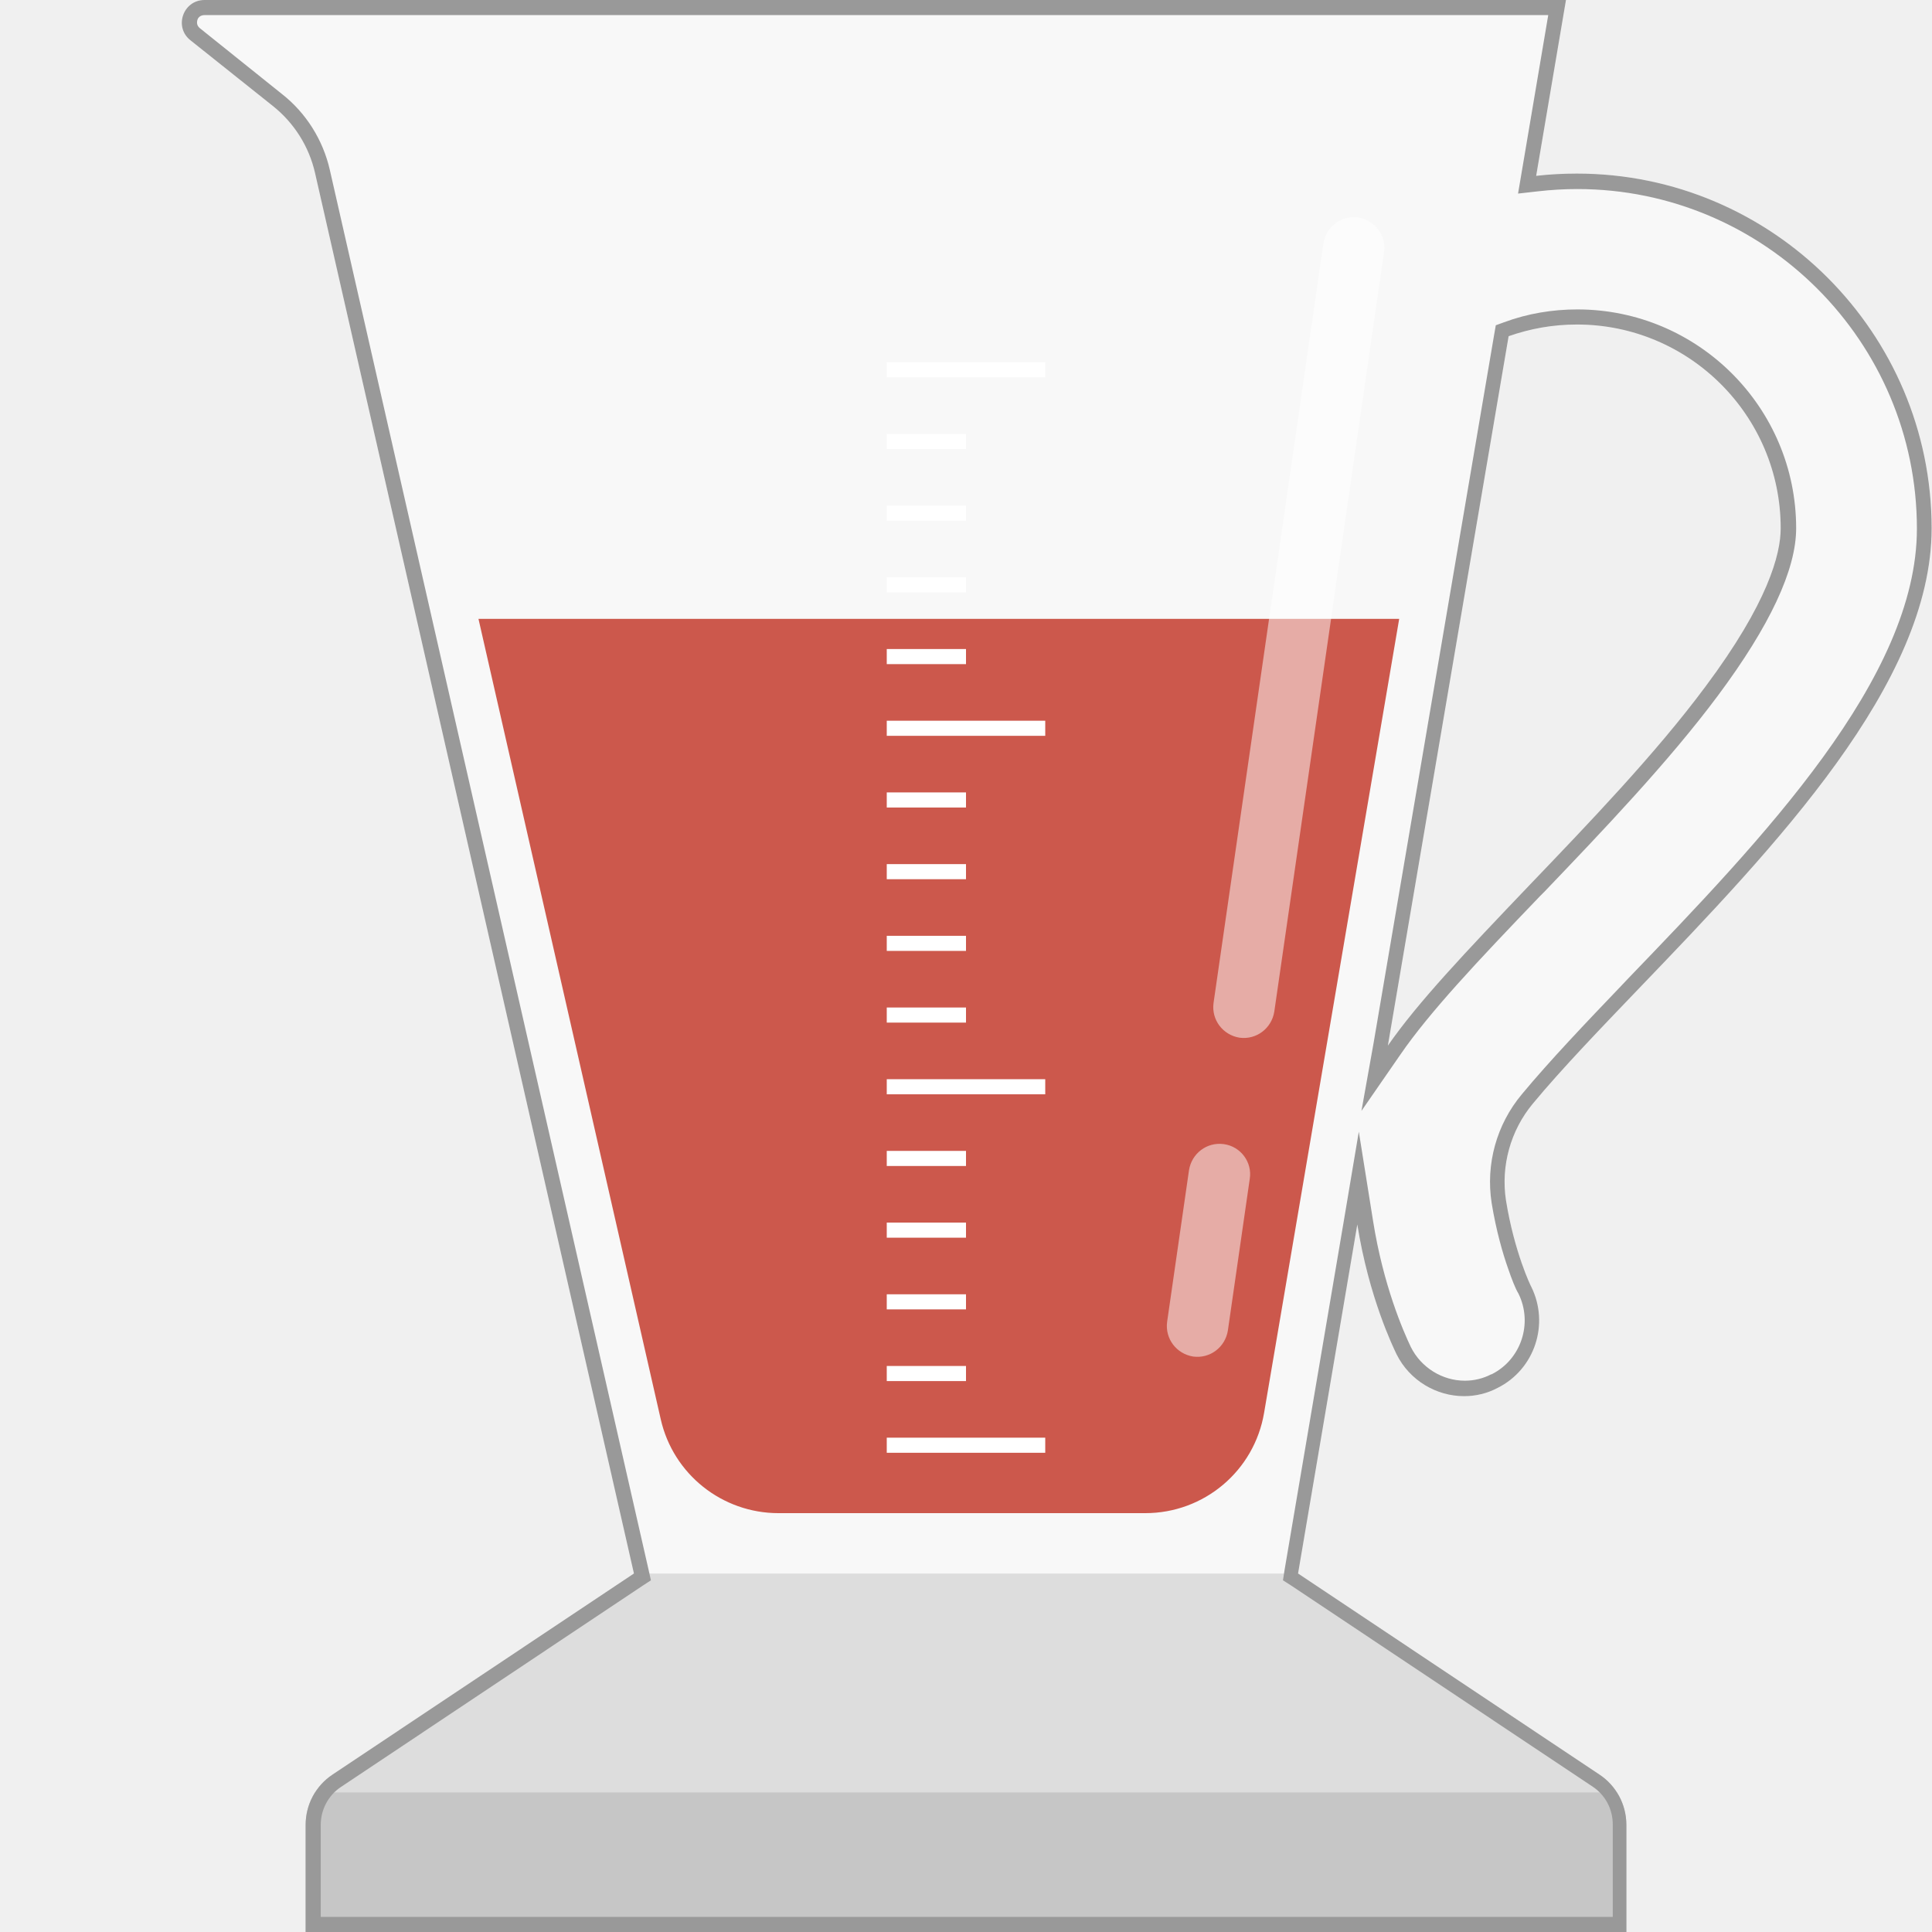
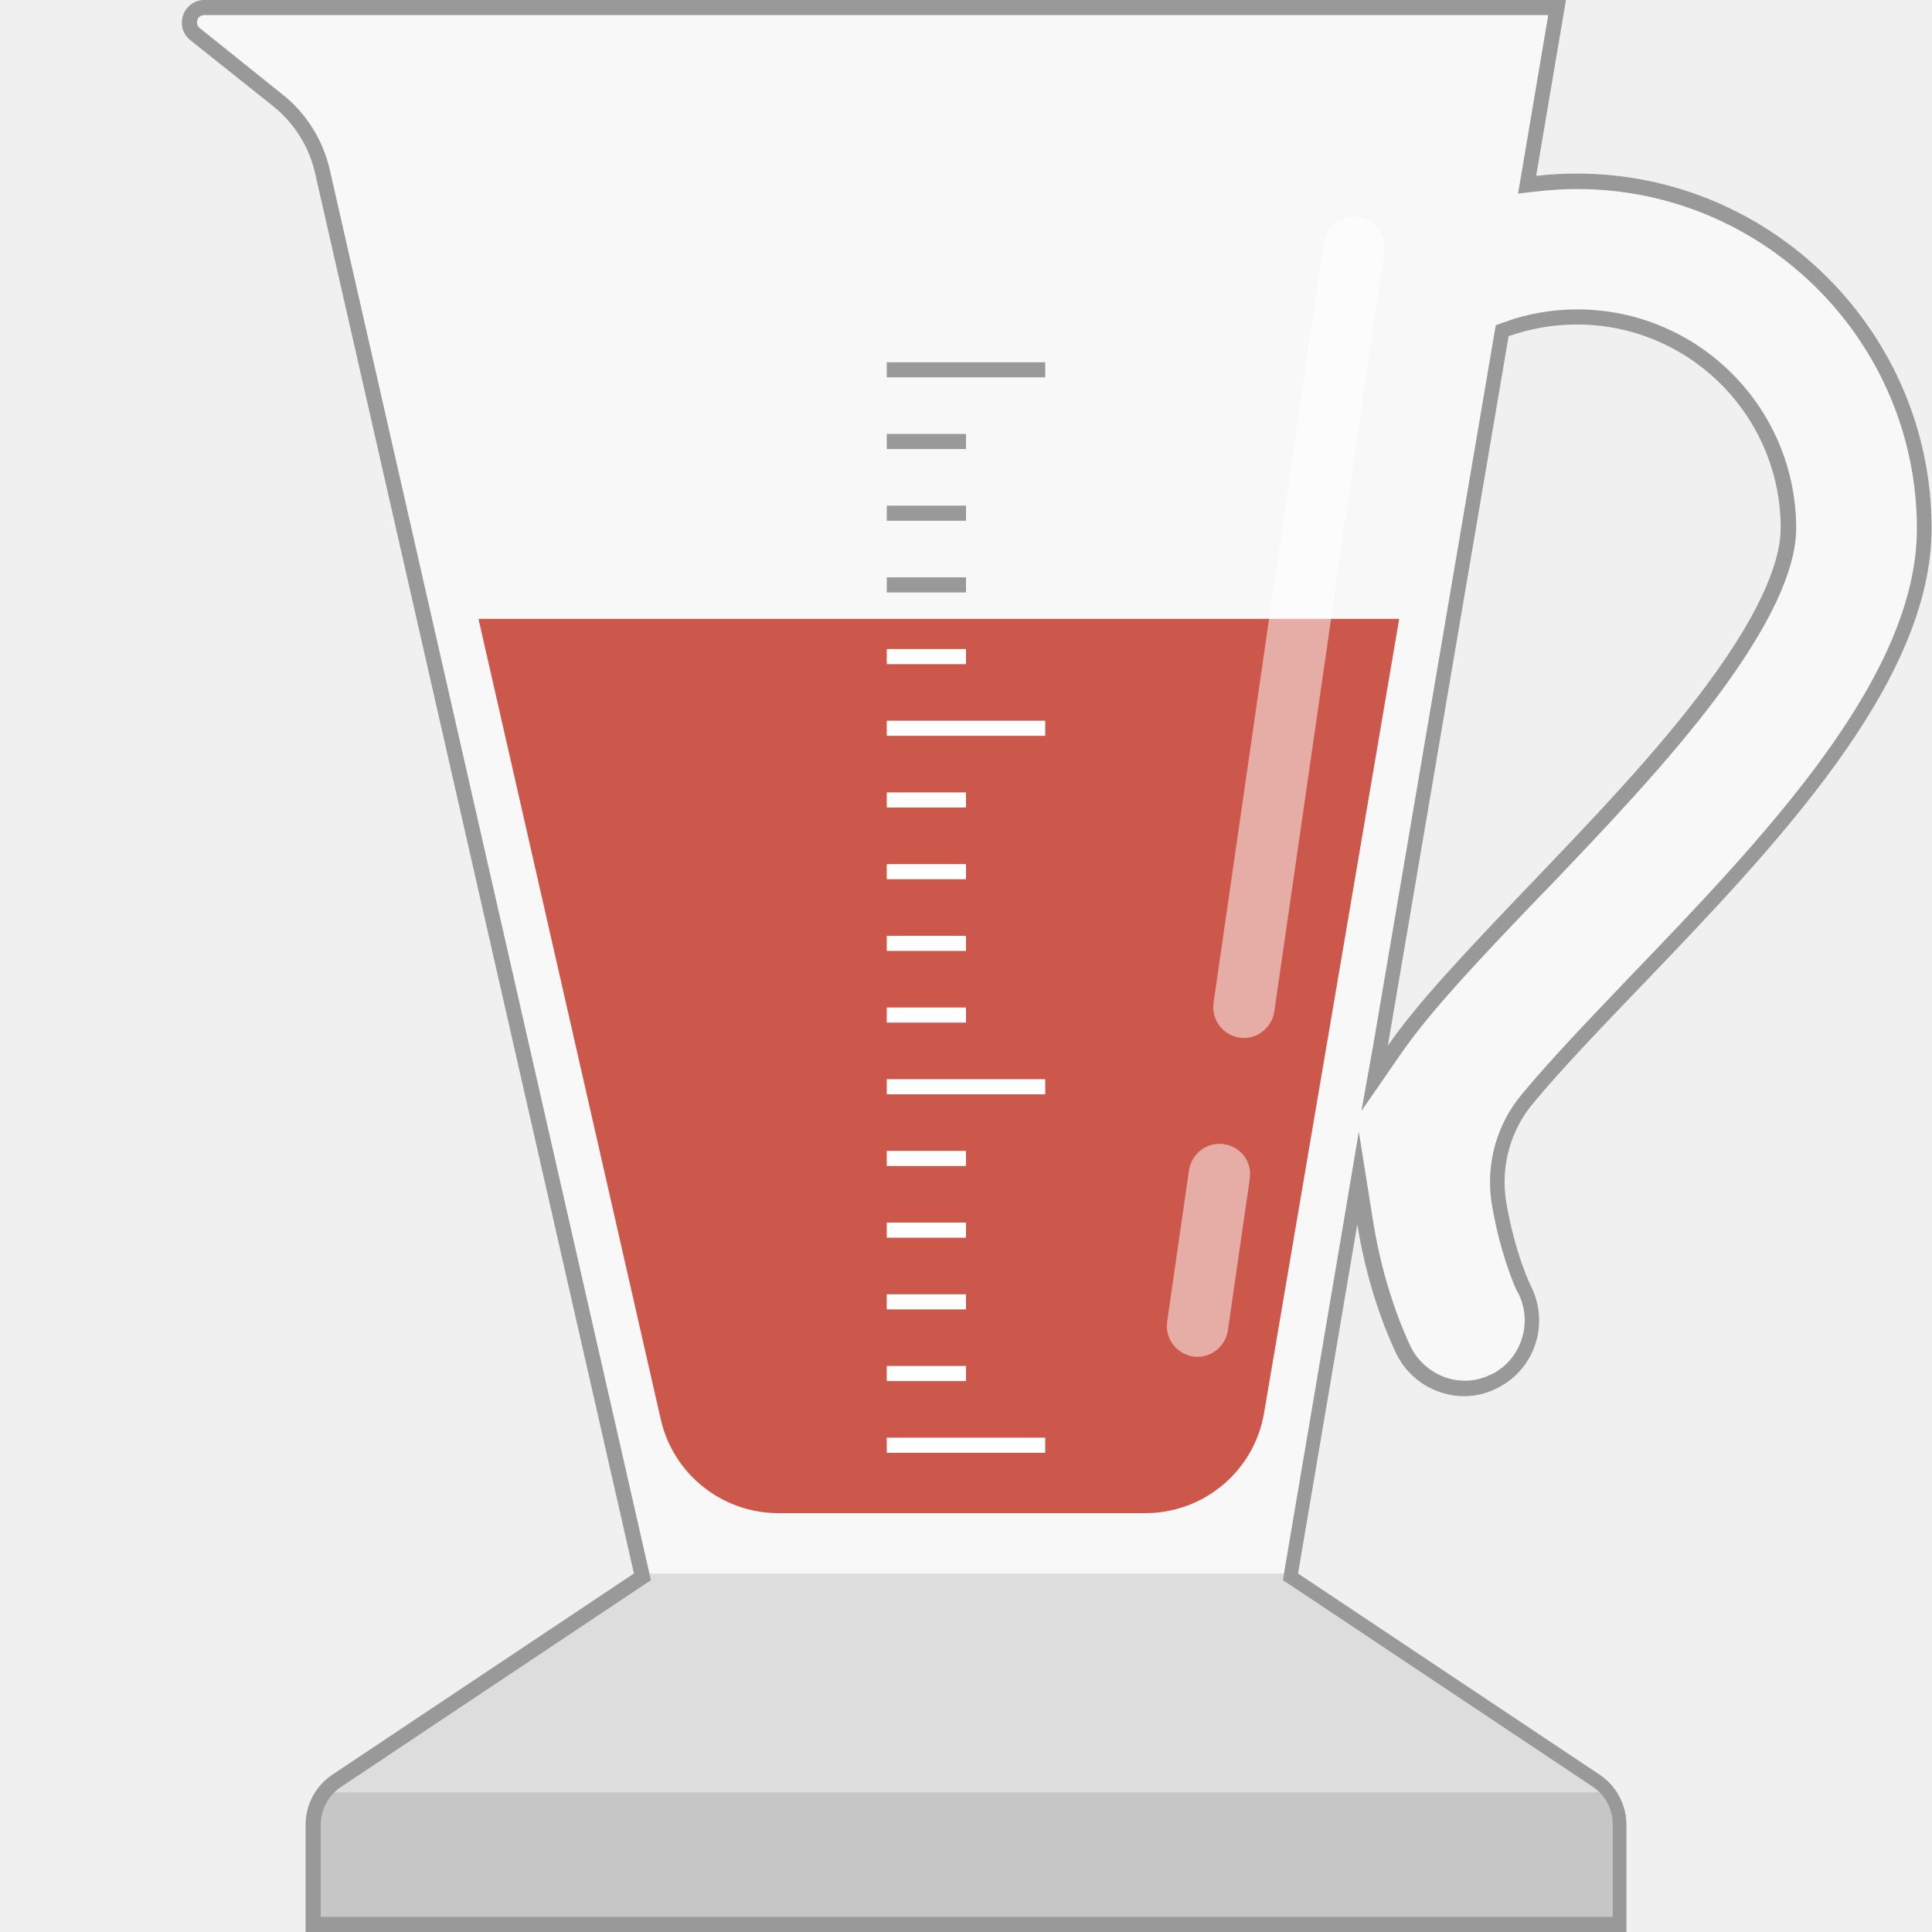
<svg xmlns="http://www.w3.org/2000/svg" version="1.1" id="icon" x="0" y="0" viewBox="0 0 512 512" xml:space="preserve">
-   <style type="text/css">.st1{opacity:.15;fill:#444;enable-background:new}</style>
+   <style type="text/css">.st1{opacity:.15;fill:#444;enable-background:new}.st4{fill:#999}</style>
  <path d="M434.1 262.2c36.5-38 77.8-81.1 77.8-122.2 0-51.8-42.2-94-94-94-3.7 0-7.3.2-10.8.6L415 0H54.2c-5.7 0-8.2 7.2-3.7 10.7L72.2 28c5.7 4.5 9.7 10.8 11.3 17.9L168 417l-79.9 53.3c-4.5 3-7.1 8-7.1 13.3V512h350v-28.4c0-5.4-2.7-10.4-7.1-13.3L344 417l15.7-92.5c3.1 19.4 9.5 32.5 10.4 34.4 3.5 7 10.6 11.1 17.9 11.1 3 0 6.1-.7 8.9-2.2 9.8-4.9 13.8-16.9 8.9-26.8-.1-.1-4.5-9.2-6.7-22.9-1.4-9.1 1.2-18.5 7.1-25.6 7.6-9.2 18.8-20.8 27.9-30.3zm-66.3 14.9l32-188c5.7-2 11.7-3.1 18.1-3.1 29.8 0 54 24.2 54 54 0 6.9-3.4 19.8-19.9 41.9-13.2 17.8-31 36.3-46.7 52.7-17 17.8-29.6 31.1-37.5 42.5z" fill="#f8f8f8" />
  <path class="st1" d="M428.5 475h-345c-1.6 2.5-2.5 5.5-2.5 8.6V512h350v-28.4c0-3.1-.9-6.1-2.5-8.6z" />
  <path class="st1" d="M344 417H168l-79.9 53.3c-4.5 3-7.1 8-7.1 13.3V512h350v-28.4c0-5.3-2.7-10.3-7.1-13.3L344 417z" />
  <path d="M126.8 164l48.3 212.1c3.3 14.6 16.3 24.9 31.2 24.9h97.2c15.6 0 28.9-11.2 31.5-26.6L370.8 164h-244z" fill="#cc584c" />
-   <path d="M235 381h42v4h-42zm0-95h42v4h-42zm0-95h42v4h-42zm0-95h42v4h-42zm0 266h21v4h-21zm0-19h21v4h-21zm0-19h21v4h-21zm0-19h21v4h-21zm0-38h21v4h-21zm0-19h21v4h-21zm0-19h21v4h-21zm0-19h21v4h-21zm0-38h21v4h-21zm0-19h21v4h-21zm0-19h21v4h-21zm0-19h21v4h-21z" fill="#fff" />
+   <path d="M235 381h42v4h-42v-4zm0-95h42v4h-42v-4zm0-95h42v4h-42v-4zm0 171h21v4h-21v-4zm0-19h21v4h-21v-4zm0-19h21v4h-21v-4zm0-19h21v4h-21v-4zm0-38h21v4h-21v-4zm0-19h21v4h-21v-4zm0-19h21v4h-21v-4zm0-19h21v4h-21v-4zm0-38h21v4h-21v-4z" fill="#fff" />
+   <path class="st4" d="M235 96h42v4h-42v-4zm0 57h21v4h-21v-4zm0-19h21v4h-21v-4zm0-19h21v4h-21v-4z" />
  <path d="M359.9 57.6c-4.5-.6-8.5 2.5-9.2 6.9l-29.1 201.3c-.6 4.5 2.5 8.5 6.9 9.2 4.5.6 8.5-2.5 9.2-6.9l29.1-201.3c.7-4.4-2.5-8.5-6.9-9.2zm-35.6 245.6c-4.5-.6-8.5 2.5-9.2 6.9l-5.8 40.2c-.6 4.5 2.5 8.5 6.9 9.2 4.5.6 8.5-2.5 9.2-6.9l5.8-40.2c.7-4.4-2.4-8.6-6.9-9.2z" opacity=".5" fill="#fff" />
-   <path d="M410.3 4l-7.1 42-.9 5.3 5.3-.6c3.5-.4 7-.6 10.4-.6 49.6 0 90 40.4 90 90 0 39.6-40.7 82-76.7 119.4l-1.7 1.8c-9 9.4-19.1 20-26.3 28.7-6.7 8-9.6 18.5-8 28.8 1.2 7.4 3 13.5 4.3 17.2 1.1 3.2 2 5.5 2.8 6.8 3.9 7.9.7 17.5-7.1 21.4h-.1c-2.1 1.1-4.5 1.7-7 1.7-6 0-11.6-3.5-14.3-8.9-2.1-4.4-7.3-16.4-10-33.3l-3.8-23.8-4 23.8-15.7 92.5-.4 2.6 2.2 1.4 79.9 53.3c3.3 2.2 5.3 5.9 5.3 10V508H85v-24.4c0-4 2-7.8 5.3-10l79.9-53.3 2.3-1.5-.6-2.7L87.4 45c-1.8-7.9-6.3-15.1-12.7-20.1L53 7.5c-1-.8-.8-1.7-.7-2.2.1-.4.6-1.3 1.9-1.3h356.1m-49.5 290.4l10.3-14.9c7.7-11.2 20.2-24.5 37.1-42.1l1.1-1.1c15.4-16.1 32.9-34.4 46-52C469 165.9 476 151 476 140c0-32-26-58-58-58-6.6 0-13.2 1.1-19.4 3.4l-2.2.8-.4 2.3-32 188-3.2 17.9M415 0H54.2c-5.7 0-8.2 7.2-3.7 10.7L72.2 28c5.7 4.5 9.7 10.8 11.3 17.9L168 417l-79.9 53.3c-4.5 3-7.1 8-7.1 13.3V512h350v-28.4c0-5.4-2.7-10.4-7.1-13.3L344 417l15.7-92.5c3.1 19.4 9.5 32.5 10.4 34.4 3.5 7 10.6 11.1 17.9 11.1 3 0 6.1-.7 8.9-2.2 9.8-4.9 13.8-16.9 8.9-26.8-.1-.1-4.5-9.2-6.7-22.9-1.4-9.1 1.2-18.5 7.1-25.6 7.6-9.2 18.8-20.8 27.9-30.3 36.5-38 77.8-81.1 77.8-122.2 0-51.8-42.2-94-94-94-3.7 0-7.3.2-10.8.6L415 0zm-47.2 277.1l32-188c5.7-2 11.7-3.1 18.1-3.1 29.8 0 54 24.2 54 54 0 6.9-3.4 19.8-19.9 41.9-13.2 17.8-31 36.3-46.7 52.7-17 17.8-29.6 31.1-37.5 42.5z" fill="#999" />
+   <path class="st4" d="M410.3 4l-7.1 42-.9 5.3 5.3-.6c3.5-.4 7-.6 10.4-.6 49.6 0 90 40.4 90 90 0 39.6-40.7 82-76.7 119.4l-1.7 1.8c-9 9.4-19.1 20-26.3 28.7-6.7 8-9.6 18.5-8 28.8 1.2 7.4 3 13.5 4.3 17.2 1.1 3.2 2 5.5 2.8 6.8 3.9 7.9.7 17.5-7.1 21.4h-.1c-2.1 1.1-4.5 1.7-7 1.7-6 0-11.6-3.5-14.3-8.9-2.1-4.4-7.3-16.4-10-33.3l-3.8-23.8-4 23.8-15.7 92.5-.4 2.6 2.2 1.4 79.9 53.3c3.3 2.2 5.3 5.9 5.3 10V508H85v-24.4c0-4 2-7.8 5.3-10l79.9-53.3 2.3-1.5-.6-2.7L87.4 45c-1.8-7.9-6.3-15.1-12.7-20.1L53 7.5c-1-.8-.8-1.7-.7-2.2.1-.4.6-1.3 1.9-1.3h356.1m-49.5 290.4l10.3-14.9c7.7-11.2 20.2-24.5 37.1-42.1l1.1-1.1c15.4-16.1 32.9-34.4 46-52C469 165.9 476 151 476 140c0-32-26-58-58-58-6.6 0-13.2 1.1-19.4 3.4l-2.2.8-.4 2.3-32 188-3.2 17.9M415 0H54.2c-5.7 0-8.2 7.2-3.7 10.7L72.2 28c5.7 4.5 9.7 10.8 11.3 17.9L168 417l-79.9 53.3c-4.5 3-7.1 8-7.1 13.3V512h350v-28.4c0-5.4-2.7-10.4-7.1-13.3L344 417l15.7-92.5c3.1 19.4 9.5 32.5 10.4 34.4 3.5 7 10.6 11.1 17.9 11.1 3 0 6.1-.7 8.9-2.2 9.8-4.9 13.8-16.9 8.9-26.8-.1-.1-4.5-9.2-6.7-22.9-1.4-9.1 1.2-18.5 7.1-25.6 7.6-9.2 18.8-20.8 27.9-30.3 36.5-38 77.8-81.1 77.8-122.2 0-51.8-42.2-94-94-94-3.7 0-7.3.2-10.8.6L415 0zm-47.2 277.1l32-188c5.7-2 11.7-3.1 18.1-3.1 29.8 0 54 24.2 54 54 0 6.9-3.4 19.8-19.9 41.9-13.2 17.8-31 36.3-46.7 52.7-17 17.8-29.6 31.1-37.5 42.5z" />
</svg>
